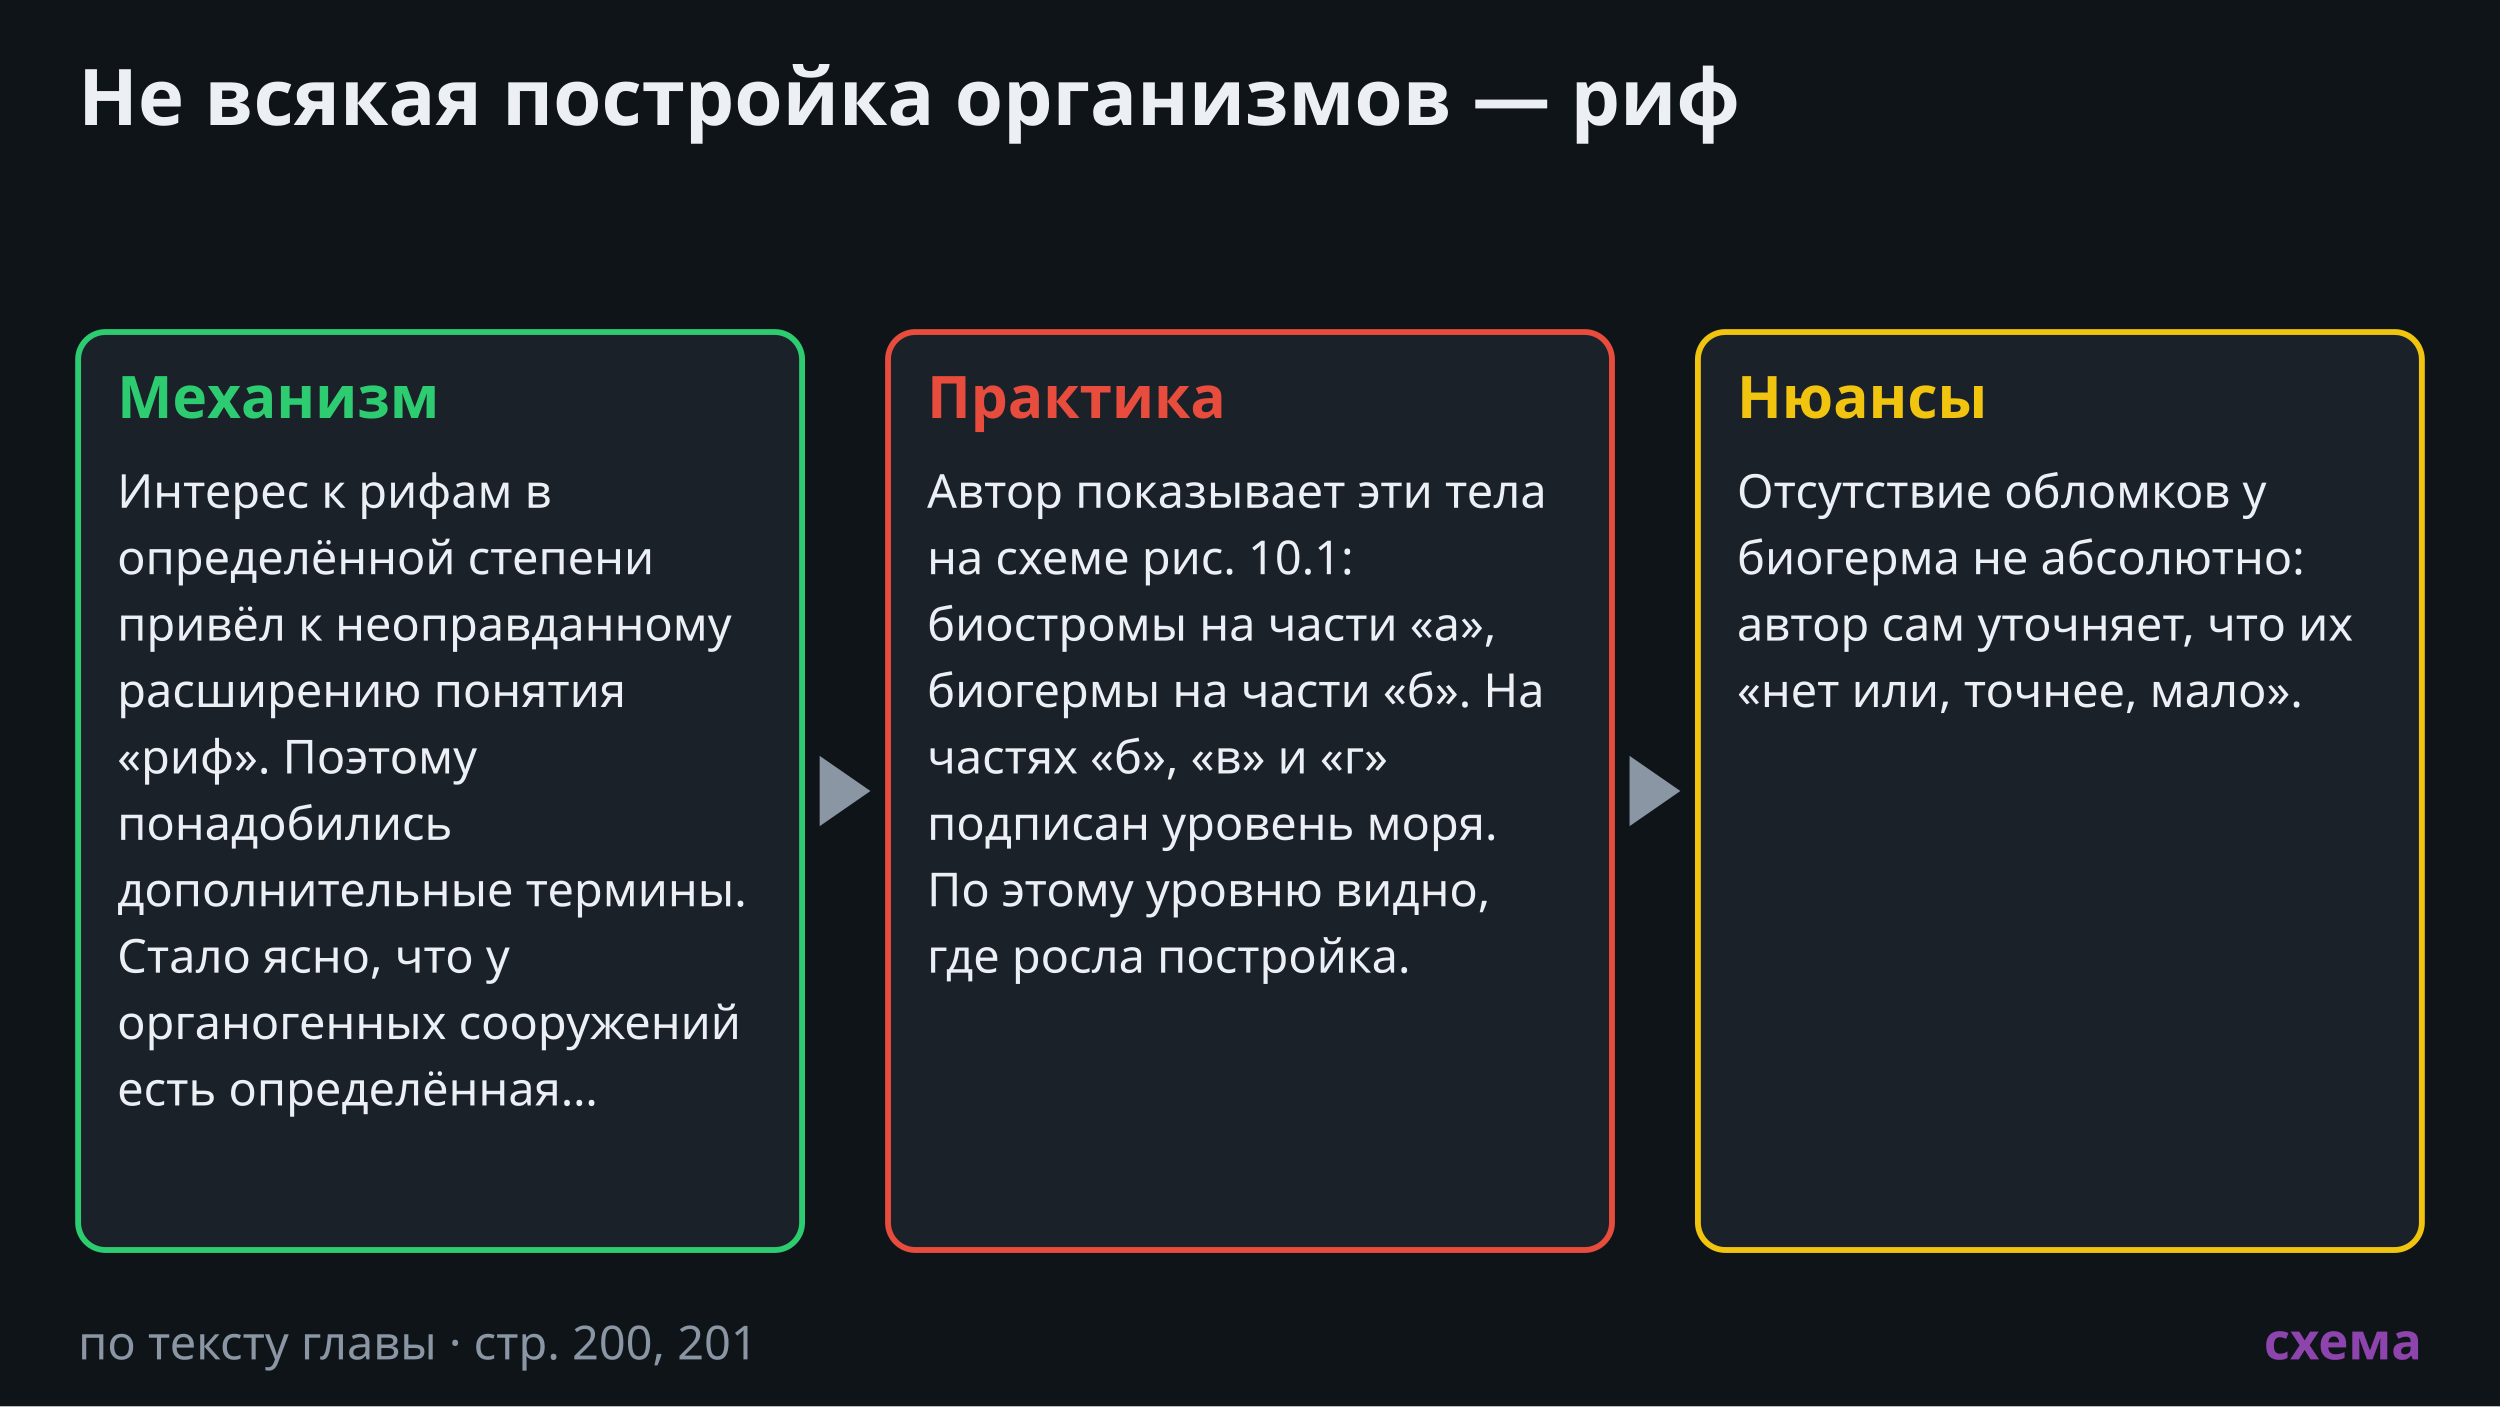
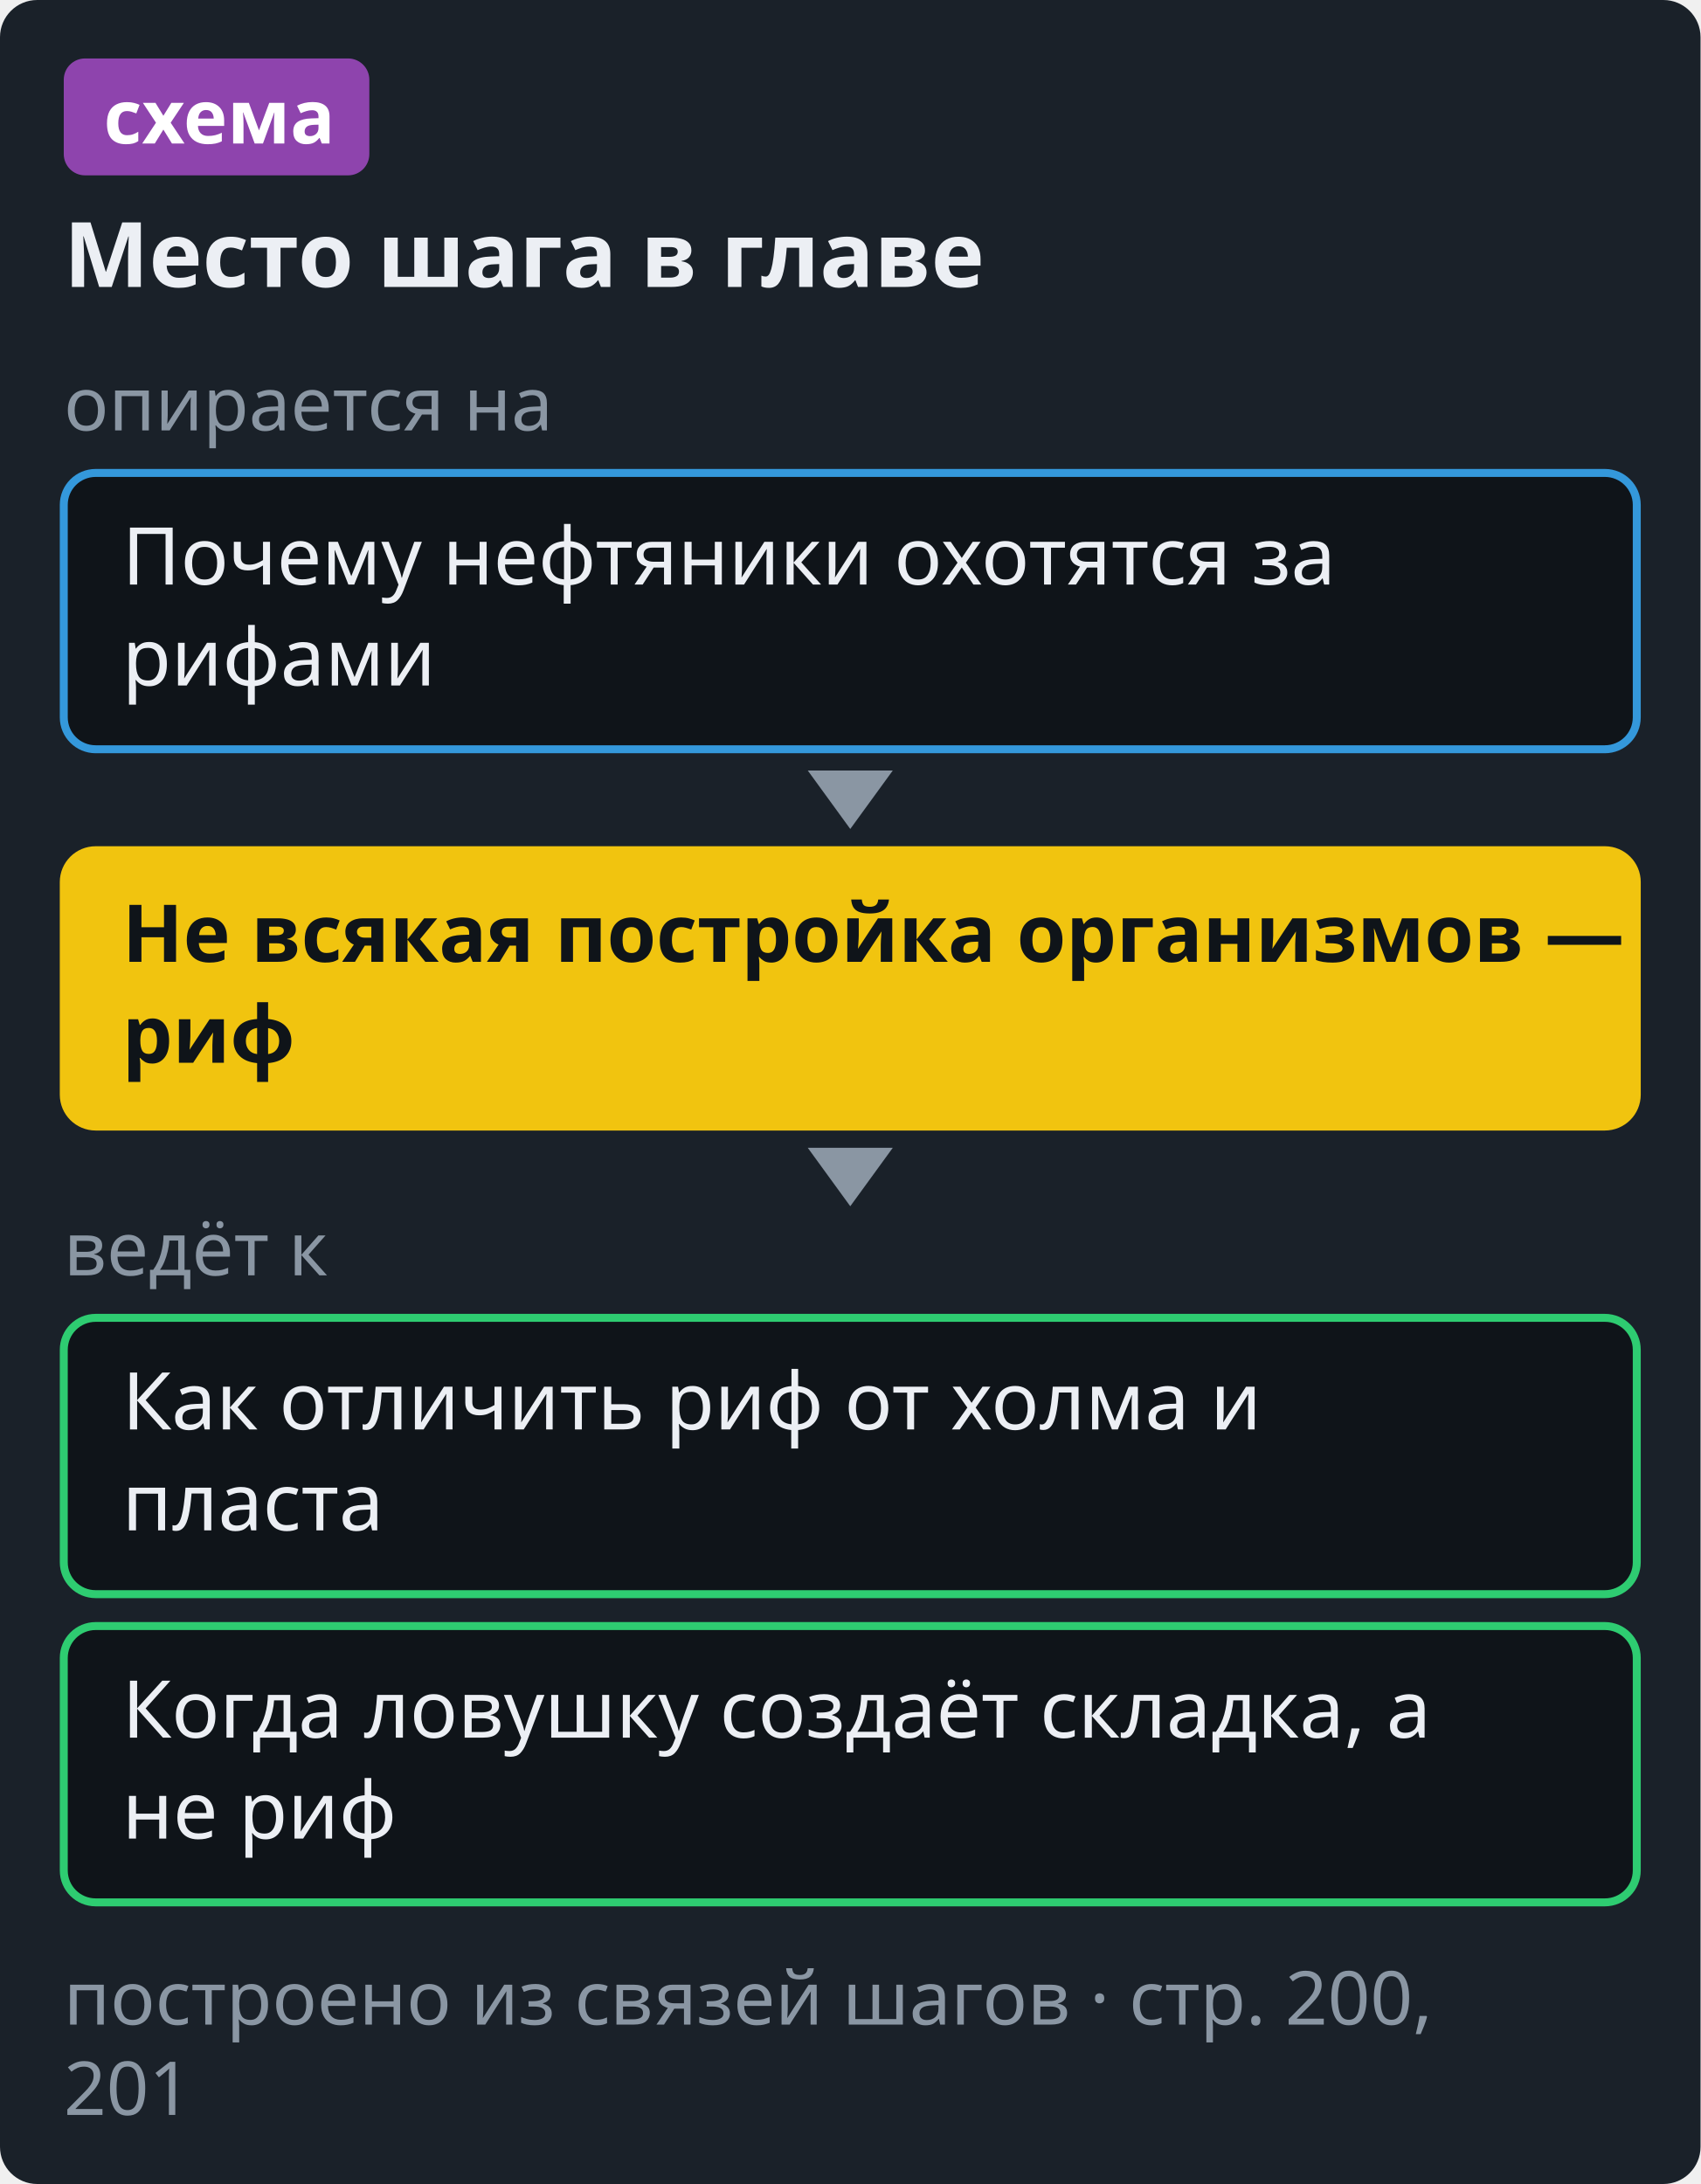
- <svg xmlns="http://www.w3.org/2000/svg" viewBox="0 0 1280 720" width="1280" height="720" style="max-width:100%;height:auto">
-   <rect width="1280" height="720" fill="#0F1419" />
-   <text x="40" y="64" font-family="Segoe UI" font-size="40" font-weight="700" fill="#ECEFF4">Не всякая постройка организмов — риф</text>
-   <text x="1240" y="696" text-anchor="end" font-family="Segoe UI" font-size="26" font-weight="700" fill="#8E44AD">схема</text>
-   <rect x="40.0" y="170" width="370.667" height="470" rx="14" fill="#1A2129" stroke="#2ECC71" stroke-width="3" />
-   <text x="60.0" y="214" font-family="Segoe UI" font-size="30" font-weight="700" fill="#2ECC71">Механизм</text>
-   <text x="60.0" y="260" font-family="Segoe UI" font-size="24" fill="#ECEFF4">Интерес к рифам в</text>
-   <text x="60.0" y="294" font-family="Segoe UI" font-size="24" fill="#ECEFF4">определённой степени</text>
-   <text x="60.0" y="328" font-family="Segoe UI" font-size="24" fill="#ECEFF4">привёл к неоправданному</text>
-   <text x="60.0" y="362" font-family="Segoe UI" font-size="24" fill="#ECEFF4">расширению понятия</text>
-   <text x="60.0" y="396" font-family="Segoe UI" font-size="24" fill="#ECEFF4">«риф». Поэтому</text>
-   <text x="60.0" y="430" font-family="Segoe UI" font-size="24" fill="#ECEFF4">понадобились</text>
-   <text x="60.0" y="464" font-family="Segoe UI" font-size="24" fill="#ECEFF4">дополнительные термины.</text>
-   <text x="60.0" y="498" font-family="Segoe UI" font-size="24" fill="#ECEFF4">Стало ясно, что у</text>
-   <text x="60.0" y="532" font-family="Segoe UI" font-size="24" fill="#ECEFF4">органогенных сооружений</text>
-   <text x="60.0" y="566" font-family="Segoe UI" font-size="24" fill="#ECEFF4">есть определённая…</text>
-   <polygon points="419.667,387 445.667,405 419.667,423" fill="#8A96A3" />
-   <rect x="454.667" y="170" width="370.667" height="470" rx="14" fill="#1A2129" stroke="#E74C3C" stroke-width="3" />
-   <text x="474.667" y="214" font-family="Segoe UI" font-size="30" font-weight="700" fill="#E74C3C">Практика</text>
-   <text x="474.667" y="260" font-family="Segoe UI" font-size="24" fill="#ECEFF4">Автор показывает эти тела</text>
-   <text x="474.667" y="294" font-family="Segoe UI" font-size="24" fill="#ECEFF4">на схеме рис. 10.1:</text>
-   <text x="474.667" y="328" font-family="Segoe UI" font-size="24" fill="#ECEFF4">биостромы на части «а»,</text>
-   <text x="474.667" y="362" font-family="Segoe UI" font-size="24" fill="#ECEFF4">биогермы на части «б». На</text>
-   <text x="474.667" y="396" font-family="Segoe UI" font-size="24" fill="#ECEFF4">частях «б», «в» и «г»</text>
-   <text x="474.667" y="430" font-family="Segoe UI" font-size="24" fill="#ECEFF4">подписан уровень моря.</text>
-   <text x="474.667" y="464" font-family="Segoe UI" font-size="24" fill="#ECEFF4">По этому уровню видно,</text>
-   <text x="474.667" y="498" font-family="Segoe UI" font-size="24" fill="#ECEFF4">где росла постройка.</text>
-   <polygon points="834.333,387 860.333,405 834.333,423" fill="#8A96A3" />
-   <rect x="869.333" y="170" width="370.667" height="470" rx="14" fill="#1A2129" stroke="#F1C40F" stroke-width="3" />
-   <text x="889.333" y="214" font-family="Segoe UI" font-size="30" font-weight="700" fill="#F1C40F">Нюансы</text>
-   <text x="889.333" y="260" font-family="Segoe UI" font-size="24" fill="#ECEFF4">Отсутствие обломков у</text>
-   <text x="889.333" y="294" font-family="Segoe UI" font-size="24" fill="#ECEFF4">биогерма не абсолютно:</text>
-   <text x="889.333" y="328" font-family="Segoe UI" font-size="24" fill="#ECEFF4">автор сам уточняет, что их</text>
-   <text x="889.333" y="362" font-family="Segoe UI" font-size="24" fill="#ECEFF4">«нет или, точнее, мало».</text>
-   <text x="40" y="696" font-family="Segoe UI" font-size="24" fill="#8A96A3">по тексту главы · стр. 200, 201</text>
+ <svg xmlns="http://www.w3.org/2000/svg" viewBox="0 0 640 822" width="640" height="822" style="max-width:100%;height:auto">
+   <rect width="640" height="822" rx="14" fill="#1A2129" />
+   <rect x="24" y="22" width="115" height="44" rx="8" fill="#8E44AD" />
+   <text x="39.0" y="54.0" font-family="Segoe UI,system-ui,sans-serif" font-size="28" font-weight="600" fill="#FFFFFF" text-anchor="start">схема</text>
+   <text x="24.0" y="108.0" font-family="Segoe UI,system-ui,sans-serif" font-size="34" font-weight="700" fill="#ECEFF4" text-anchor="start">Место шага в главе</text>
+   <text x="24.0" y="162.0" font-family="Segoe UI,system-ui,sans-serif" font-size="28" font-weight="400" fill="#8A96A3" text-anchor="start">опирается на</text>
+   <rect x="24" y="178" width="592" height="104" rx="12" fill="#0F1419" stroke="#3498DB" stroke-width="3" />
+   <text x="46.0" y="220.0" font-family="Segoe UI,system-ui,sans-serif" font-size="30" font-weight="400" fill="#ECEFF4" text-anchor="start">Почему нефтяники охотятся за</text>
+   <text x="46.0" y="258.0" font-family="Segoe UI,system-ui,sans-serif" font-size="30" font-weight="400" fill="#ECEFF4" text-anchor="start">рифами</text>
+   <polygon points="304.0,290 336.0,290 320.0,312" fill="#8A96A3" />
+   <rect x="24" y="320" width="592" height="104" rx="12" fill="#F1C40F" stroke="#F1C40F" stroke-width="3" />
+   <text x="46.0" y="362.0" font-family="Segoe UI,system-ui,sans-serif" font-size="30" font-weight="700" fill="#0F1419" text-anchor="start">Не всякая постройка организмов —</text>
+   <text x="46.0" y="400.0" font-family="Segoe UI,system-ui,sans-serif" font-size="30" font-weight="700" fill="#0F1419" text-anchor="start">риф</text>
+   <polygon points="304.0,432 336.0,432 320.0,454" fill="#8A96A3" />
+   <text x="24.0" y="480.0" font-family="Segoe UI,system-ui,sans-serif" font-size="28" font-weight="400" fill="#8A96A3" text-anchor="start">ведёт к</text>
+   <rect x="24" y="496" width="592" height="104" rx="12" fill="#0F1419" stroke="#2ECC71" stroke-width="3" />
+   <text x="46.0" y="538.0" font-family="Segoe UI,system-ui,sans-serif" font-size="30" font-weight="400" fill="#ECEFF4" text-anchor="start">Как отличить риф от холма и</text>
+   <text x="46.0" y="576.0" font-family="Segoe UI,system-ui,sans-serif" font-size="30" font-weight="400" fill="#ECEFF4" text-anchor="start">пласта</text>
+   <rect x="24" y="612" width="592" height="104" rx="12" fill="#0F1419" stroke="#2ECC71" stroke-width="3" />
+   <text x="46.0" y="654.0" font-family="Segoe UI,system-ui,sans-serif" font-size="30" font-weight="400" fill="#ECEFF4" text-anchor="start">Когда ловушку создаёт складка, а</text>
+   <text x="46.0" y="692.0" font-family="Segoe UI,system-ui,sans-serif" font-size="30" font-weight="400" fill="#ECEFF4" text-anchor="start">не риф</text>
+   <text x="24.0" y="762.0" font-family="Segoe UI,system-ui,sans-serif" font-size="28" font-weight="400" fill="#8A96A3" text-anchor="start">построено из связей шагов · стр. 200,</text>
+   <text x="24.0" y="796.0" font-family="Segoe UI,system-ui,sans-serif" font-size="28" font-weight="400" fill="#8A96A3" text-anchor="start">201</text>
</svg>
